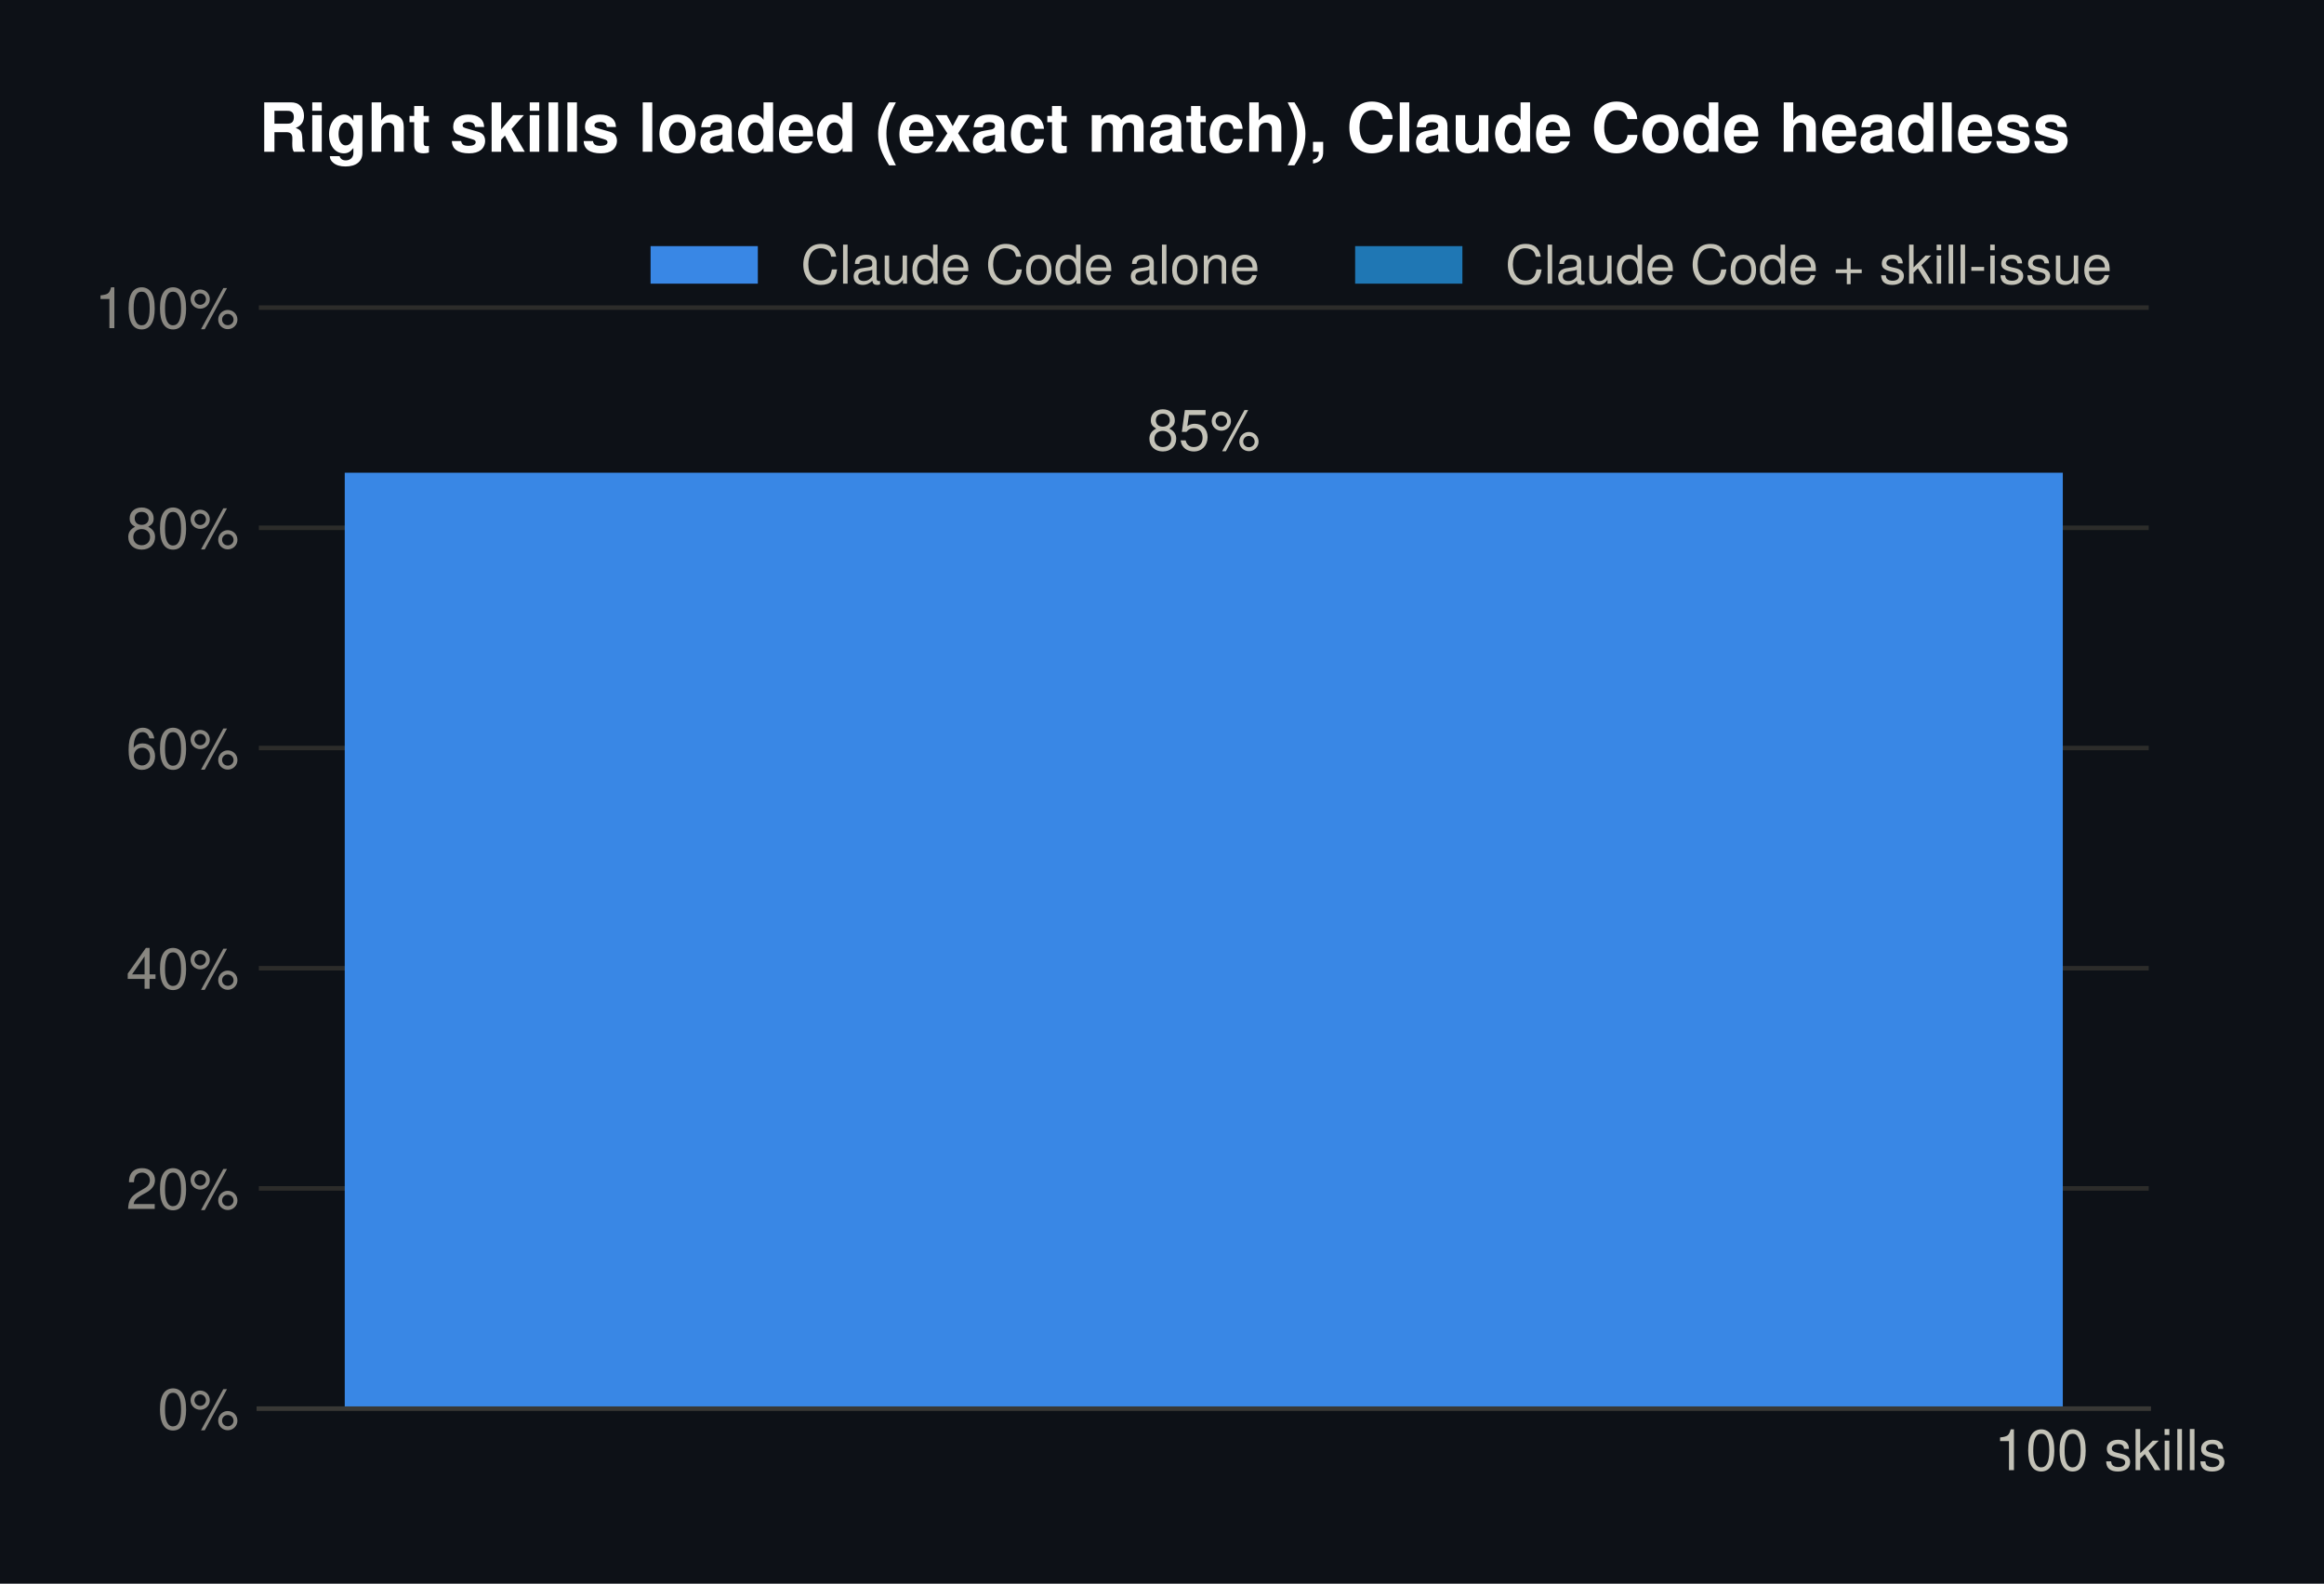
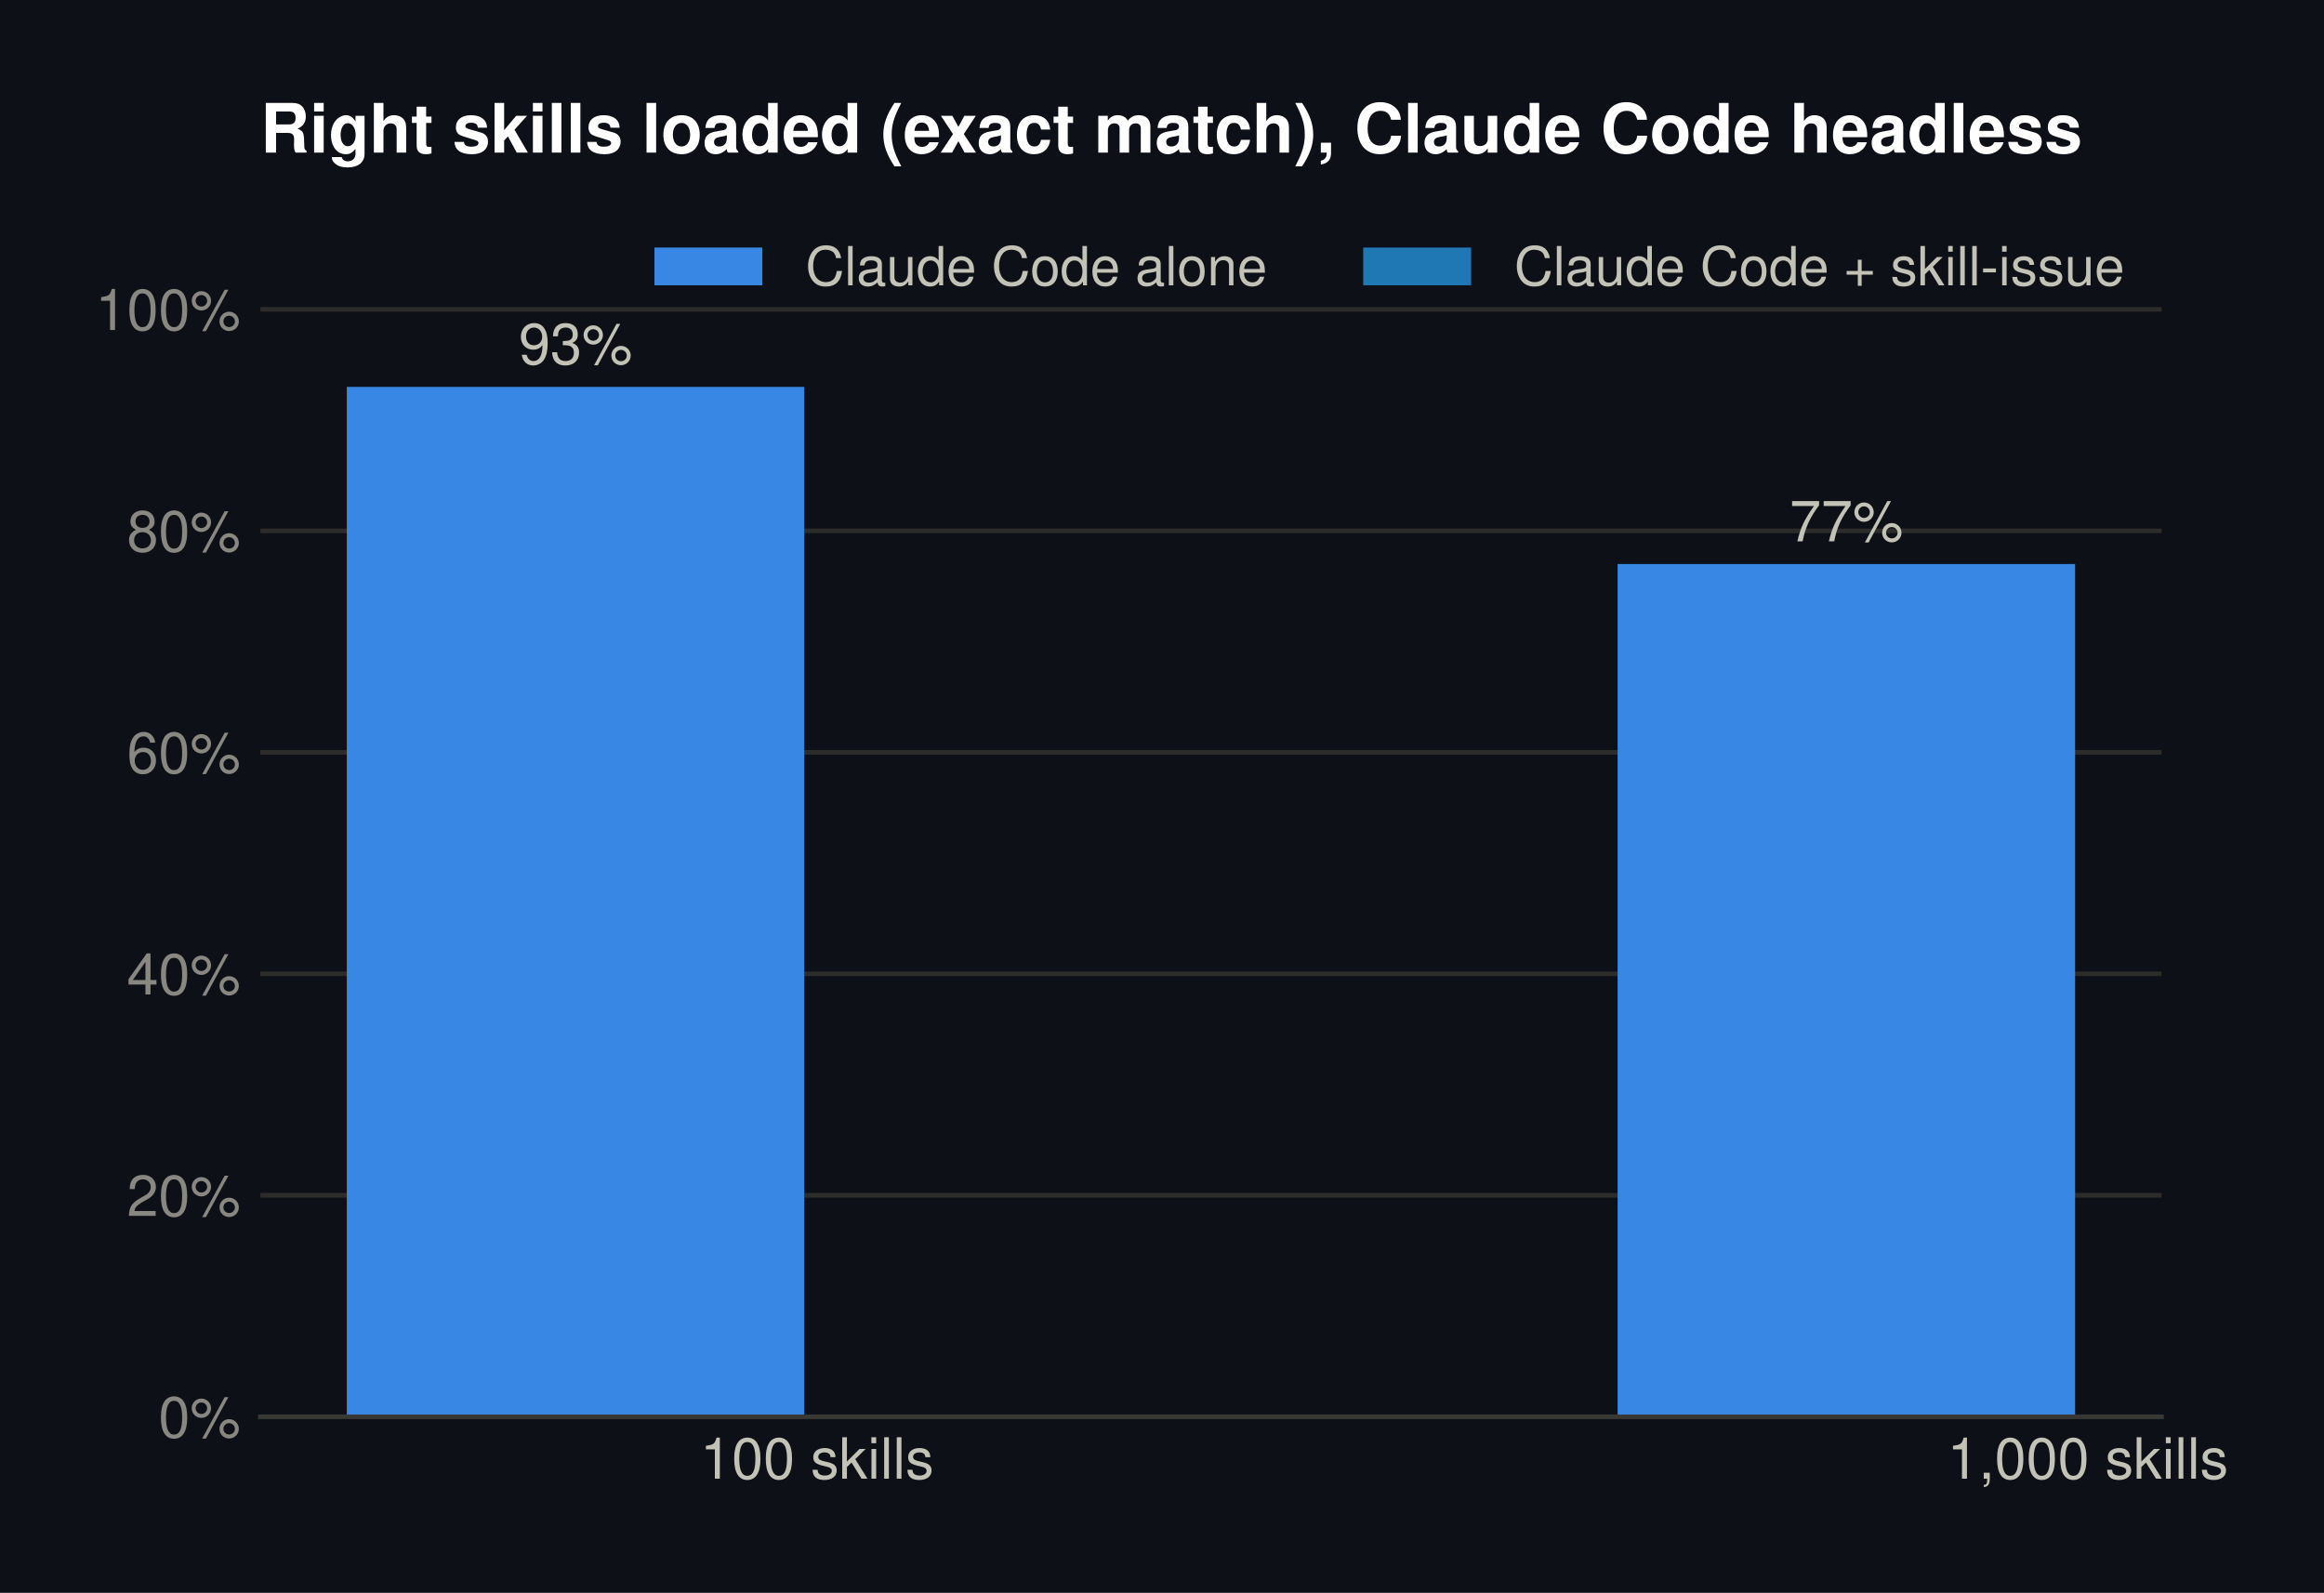
- <svg xmlns="http://www.w3.org/2000/svg" width="411.71pt" height="280.563pt" viewBox="0 0 411.71 280.563" version="1.1">
+ <svg xmlns="http://www.w3.org/2000/svg" width="409.273pt" height="280.563pt" viewBox="0 0 409.273 280.563" version="1.1">
  <defs>
    <style type="text/css">*{stroke-linejoin: round; stroke-linecap: butt}</style>
  </defs>
  <g id="figure_1">
    <g id="patch_1">
-       <path d="M 0 280.563  L 411.71 280.563  L 411.71 0  L 0 0  z " style="fill: #0d1117" />
+       <path d="M 0 280.563  L 409.273 280.563  L 409.273 0  L 0 0  z " style="fill: #0d1117" />
    </g>
    <g id="axes_1">
      <g id="patch_2">
        <path d="M 45.856 249.556  L 380.656 249.556  L 380.656 38.884  L 45.856 38.884  z " style="fill: #0d1117" />
      </g>
      <g id="matplotlib.axis_1">
        <g id="xtick_1">
          <g id="line2d_1" />
          <g id="text_1">
-             <text style="font-size: 10px; font-family: 'system-ui', 'Segoe UI', 'Helvetica', 'Arial', 'DejaVu Sans'; text-anchor: middle; fill: #c3c2b7" x="373.893" y="260.459" transform="rotate(-0 373.8926 260.4589)">100 skills</text>
+             <text style="font-size: 10px; font-family: 'Segoe UI', 'Helvetica', 'Arial', 'DejaVu Sans'; text-anchor: middle; fill: #c3c2b7" x="143.879" y="260.459" transform="rotate(-0 143.8792 260.4589)">100 skills</text>
+           </g>
+         </g>
+         <g id="xtick_2">
+           <g id="line2d_2" />
+           <g id="text_2">
+             <text style="font-size: 10px; font-family: 'Segoe UI', 'Helvetica', 'Arial', 'DejaVu Sans'; text-anchor: middle; fill: #c3c2b7" x="367.676" y="260.459" transform="rotate(-0 367.676 260.4589)">1,000 skills</text>
          </g>
        </g>
      </g>
      <g id="matplotlib.axis_2">
        <g id="ytick_1">
-           <g id="line2d_2">
-             <path d="M 45.856 249.556  L 380.656 249.556  " clip-path="url(#p08761958a9)" style="fill: none; stroke: #2c2c2a; stroke-width: 0.8; stroke-linecap: square" />
+           <g id="line2d_3">
+             <path d="M 45.856 249.556  L 380.656 249.556  " clip-path="url(#pf3ea329818)" style="fill: none; stroke: #2c2c2a; stroke-width: 0.8; stroke-linecap: square" />
          </g>
-           <g id="line2d_3" />
-           <g id="text_2">
-             <text style="font-size: 10px; font-family: 'system-ui', 'Segoe UI', 'Helvetica', 'Arial', 'DejaVu Sans'; text-anchor: end; fill: #898781" x="42.356" y="253.196" transform="rotate(-0 42.35625 253.1959)">0%</text>
+           <g id="line2d_4" />
+           <g id="text_3">
+             <text style="font-size: 10px; font-family: 'Segoe UI', 'Helvetica', 'Arial', 'DejaVu Sans'; text-anchor: end; fill: #898781" x="42.356" y="253.196" transform="rotate(-0 42.35625 253.1959)">0%</text>
          </g>
        </g>
        <g id="ytick_2">
-           <g id="line2d_4">
-             <path d="M 45.856 210.542  L 380.656 210.542  " clip-path="url(#p08761958a9)" style="fill: none; stroke: #2c2c2a; stroke-width: 0.8; stroke-linecap: square" />
+           <g id="line2d_5">
+             <path d="M 45.856 210.542  L 380.656 210.542  " clip-path="url(#pf3ea329818)" style="fill: none; stroke: #2c2c2a; stroke-width: 0.8; stroke-linecap: square" />
          </g>
-           <g id="line2d_5" />
-           <g id="text_3">
-             <text style="font-size: 10px; font-family: 'system-ui', 'Segoe UI', 'Helvetica', 'Arial', 'DejaVu Sans'; text-anchor: end; fill: #898781" x="42.356" y="214.183" transform="rotate(-0 42.35625 214.1826)">20%</text>
+           <g id="line2d_6" />
+           <g id="text_4">
+             <text style="font-size: 10px; font-family: 'Segoe UI', 'Helvetica', 'Arial', 'DejaVu Sans'; text-anchor: end; fill: #898781" x="42.356" y="214.183" transform="rotate(-0 42.35625 214.1826)">20%</text>
          </g>
        </g>
        <g id="ytick_3">
-           <g id="line2d_6">
-             <path d="M 45.856 171.529  L 380.656 171.529  " clip-path="url(#p08761958a9)" style="fill: none; stroke: #2c2c2a; stroke-width: 0.8; stroke-linecap: square" />
+           <g id="line2d_7">
+             <path d="M 45.856 171.529  L 380.656 171.529  " clip-path="url(#pf3ea329818)" style="fill: none; stroke: #2c2c2a; stroke-width: 0.8; stroke-linecap: square" />
          </g>
-           <g id="line2d_7" />
-           <g id="text_4">
-             <text style="font-size: 10px; font-family: 'system-ui', 'Segoe UI', 'Helvetica', 'Arial', 'DejaVu Sans'; text-anchor: end; fill: #898781" x="42.356" y="175.169" transform="rotate(-0 42.35625 175.1692)">40%</text>
+           <g id="line2d_8" />
+           <g id="text_5">
+             <text style="font-size: 10px; font-family: 'Segoe UI', 'Helvetica', 'Arial', 'DejaVu Sans'; text-anchor: end; fill: #898781" x="42.356" y="175.169" transform="rotate(-0 42.35625 175.1692)">40%</text>
          </g>
        </g>
        <g id="ytick_4">
-           <g id="line2d_8">
-             <path d="M 45.856 132.516  L 380.656 132.516  " clip-path="url(#p08761958a9)" style="fill: none; stroke: #2c2c2a; stroke-width: 0.8; stroke-linecap: square" />
+           <g id="line2d_9">
+             <path d="M 45.856 132.516  L 380.656 132.516  " clip-path="url(#pf3ea329818)" style="fill: none; stroke: #2c2c2a; stroke-width: 0.8; stroke-linecap: square" />
          </g>
-           <g id="line2d_9" />
-           <g id="text_5">
-             <text style="font-size: 10px; font-family: 'system-ui', 'Segoe UI', 'Helvetica', 'Arial', 'DejaVu Sans'; text-anchor: end; fill: #898781" x="42.356" y="136.156" transform="rotate(-0 42.35625 136.1559)">60%</text>
+           <g id="line2d_10" />
+           <g id="text_6">
+             <text style="font-size: 10px; font-family: 'Segoe UI', 'Helvetica', 'Arial', 'DejaVu Sans'; text-anchor: end; fill: #898781" x="42.356" y="136.156" transform="rotate(-0 42.35625 136.1559)">60%</text>
          </g>
        </g>
        <g id="ytick_5">
-           <g id="line2d_10">
-             <path d="M 45.856 93.502  L 380.656 93.502  " clip-path="url(#p08761958a9)" style="fill: none; stroke: #2c2c2a; stroke-width: 0.8; stroke-linecap: square" />
+           <g id="line2d_11">
+             <path d="M 45.856 93.502  L 380.656 93.502  " clip-path="url(#pf3ea329818)" style="fill: none; stroke: #2c2c2a; stroke-width: 0.8; stroke-linecap: square" />
          </g>
-           <g id="line2d_11" />
-           <g id="text_6">
-             <text style="font-size: 10px; font-family: 'system-ui', 'Segoe UI', 'Helvetica', 'Arial', 'DejaVu Sans'; text-anchor: end; fill: #898781" x="42.356" y="97.143" transform="rotate(-0 42.35625 97.14255)">80%</text>
+           <g id="line2d_12" />
+           <g id="text_7">
+             <text style="font-size: 10px; font-family: 'Segoe UI', 'Helvetica', 'Arial', 'DejaVu Sans'; text-anchor: end; fill: #898781" x="42.356" y="97.143" transform="rotate(-0 42.35625 97.14255)">80%</text>
          </g>
        </g>
        <g id="ytick_6">
-           <g id="line2d_12">
-             <path d="M 45.856 54.489  L 380.656 54.489  " clip-path="url(#p08761958a9)" style="fill: none; stroke: #2c2c2a; stroke-width: 0.8; stroke-linecap: square" />
+           <g id="line2d_13">
+             <path d="M 45.856 54.489  L 380.656 54.489  " clip-path="url(#pf3ea329818)" style="fill: none; stroke: #2c2c2a; stroke-width: 0.8; stroke-linecap: square" />
          </g>
-           <g id="line2d_13" />
-           <g id="text_7">
-             <text style="font-size: 10px; font-family: 'system-ui', 'Segoe UI', 'Helvetica', 'Arial', 'DejaVu Sans'; text-anchor: end; fill: #898781" x="42.356" y="58.129" transform="rotate(-0 42.35625 58.12922)">100%</text>
+           <g id="line2d_14" />
+           <g id="text_8">
+             <text style="font-size: 10px; font-family: 'Segoe UI', 'Helvetica', 'Arial', 'DejaVu Sans'; text-anchor: end; fill: #898781" x="42.356" y="58.129" transform="rotate(-0 42.35625 58.12922)">100%</text>
          </g>
        </g>
      </g>
      <g id="patch_3">
-         <path d="M 61.074 249.556  L 365.438 249.556  L 365.438 83.749  L 61.074 83.749  z " clip-path="url(#p08761958a9)" style="fill: #3987e5" />
+         <path d="M 61.074 249.556  L 141.641 249.556  L 141.641 68.144  L 61.074 68.144  z " clip-path="url(#pf3ea329818)" style="fill: #3987e5" />
      </g>
      <g id="patch_4">
+         <path d="M 284.871 249.556  L 365.438 249.556  L 365.438 99.354  L 284.871 99.354  z " clip-path="url(#pf3ea329818)" style="fill: #3987e5" />
+       </g>
+       <g id="patch_5">
        <path d="M 45.856 249.556  L 380.656 249.556  " style="fill: none; stroke: #383835; stroke-width: 0.8; stroke-linejoin: miter; stroke-linecap: square" />
      </g>
-       <g id="text_8">
-         <text style="font-size: 10px; font-family: 'system-ui', 'Segoe UI', 'Helvetica', 'Arial', 'DejaVu Sans'; text-anchor: middle; fill: #c3c2b7" x="213.256" y="79.749" transform="rotate(-0 213.2562 79.74908)">85%</text>
+       <g id="text_9">
+         <text style="font-size: 10px; font-family: 'Segoe UI', 'Helvetica', 'Arial', 'DejaVu Sans'; text-anchor: middle; fill: #c3c2b7" x="101.358" y="64.144" transform="rotate(-0 101.3579 64.14375)">93%</text>
      </g>
-       <g id="text_9">
-         <text style="font-weight: 600; font-size: 12px; font-family: 'system-ui', 'Segoe UI', 'Helvetica', 'Arial', 'DejaVu Sans'; text-anchor: start; fill: #ffffff" x="45.856" y="26.884" transform="rotate(-0 45.85625 26.88375)">Right skills loaded (exact match), Claude Code headless</text>
+       <g id="text_10">
+         <text style="font-size: 10px; font-family: 'Segoe UI', 'Helvetica', 'Arial', 'DejaVu Sans'; text-anchor: middle; fill: #c3c2b7" x="325.155" y="95.354" transform="rotate(-0 325.1546 95.35442)">77%</text>
+       </g>
+       <g id="text_11">
+         <text style="font-weight: 600; font-size: 12px; font-family: 'Segoe UI', 'Helvetica', 'Arial', 'DejaVu Sans'; text-anchor: start; fill: #ffffff" x="45.856" y="26.884" transform="rotate(-0 45.85625 26.88375)">Right skills loaded (exact match), Claude Code headless</text>
      </g>
      <g id="legend_1">
-         <g id="patch_5">
+         <g id="patch_6">
          <path d="M 115.254 50.253  L 134.254 50.253  L 134.254 43.603  L 115.254 43.603  z " style="fill: #3987e5" />
        </g>
-         <g id="text_10">
-           <text style="font-size: 9.5px; font-family: 'system-ui', 'Segoe UI', 'Helvetica', 'Arial', 'DejaVu Sans'; text-anchor: start; fill: #c3c2b7" x="141.854" y="50.253" transform="rotate(-0 141.8545 50.25328)">Claude Code alone</text>
+         <g id="text_12">
+           <text style="font-size: 9.5px; font-family: 'Segoe UI', 'Helvetica', 'Arial', 'DejaVu Sans'; text-anchor: start; fill: #c3c2b7" x="141.854" y="50.253" transform="rotate(-0 141.8545 50.25328)">Claude Code alone</text>
        </g>
-         <g id="patch_6">
+         <g id="patch_7">
          <path d="M 240.071 50.253  L 259.071 50.253  L 259.071 43.603  L 240.071 43.603  z " style="fill: #1f77b4" />
        </g>
-         <g id="text_11">
-           <text style="font-size: 9.5px; font-family: 'system-ui', 'Segoe UI', 'Helvetica', 'Arial', 'DejaVu Sans'; text-anchor: start; fill: #c3c2b7" x="266.671" y="50.253" transform="rotate(-0 266.6711 50.25328)">Claude Code + skill-issue</text>
+         <g id="text_13">
+           <text style="font-size: 9.5px; font-family: 'Segoe UI', 'Helvetica', 'Arial', 'DejaVu Sans'; text-anchor: start; fill: #c3c2b7" x="266.671" y="50.253" transform="rotate(-0 266.6711 50.25328)">Claude Code + skill-issue</text>
        </g>
      </g>
    </g>
  </g>
  <defs>
-     <clipPath id="p08761958a9">
+     <clipPath id="pf3ea329818">
      <rect x="45.856" y="38.884" width="334.8" height="210.672" />
    </clipPath>
  </defs>
</svg>
